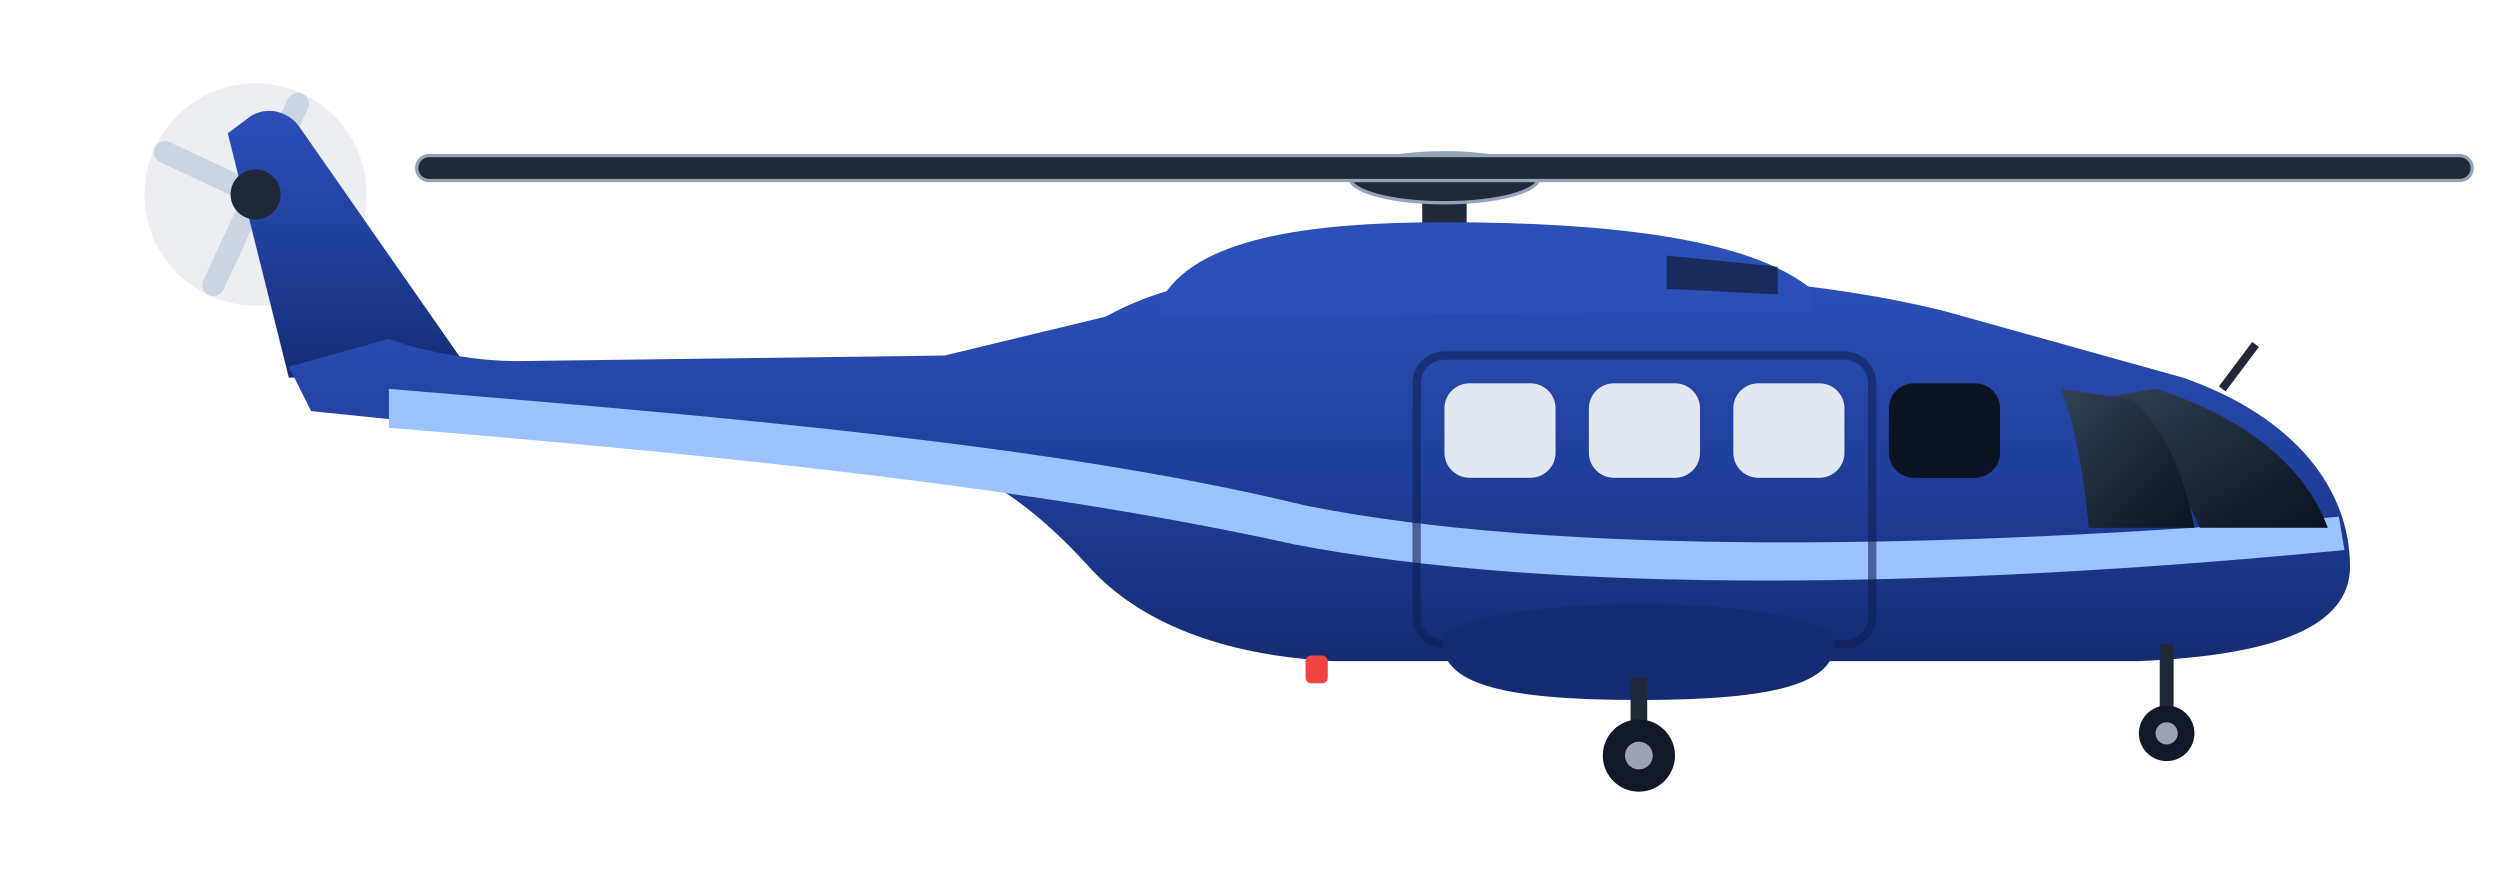
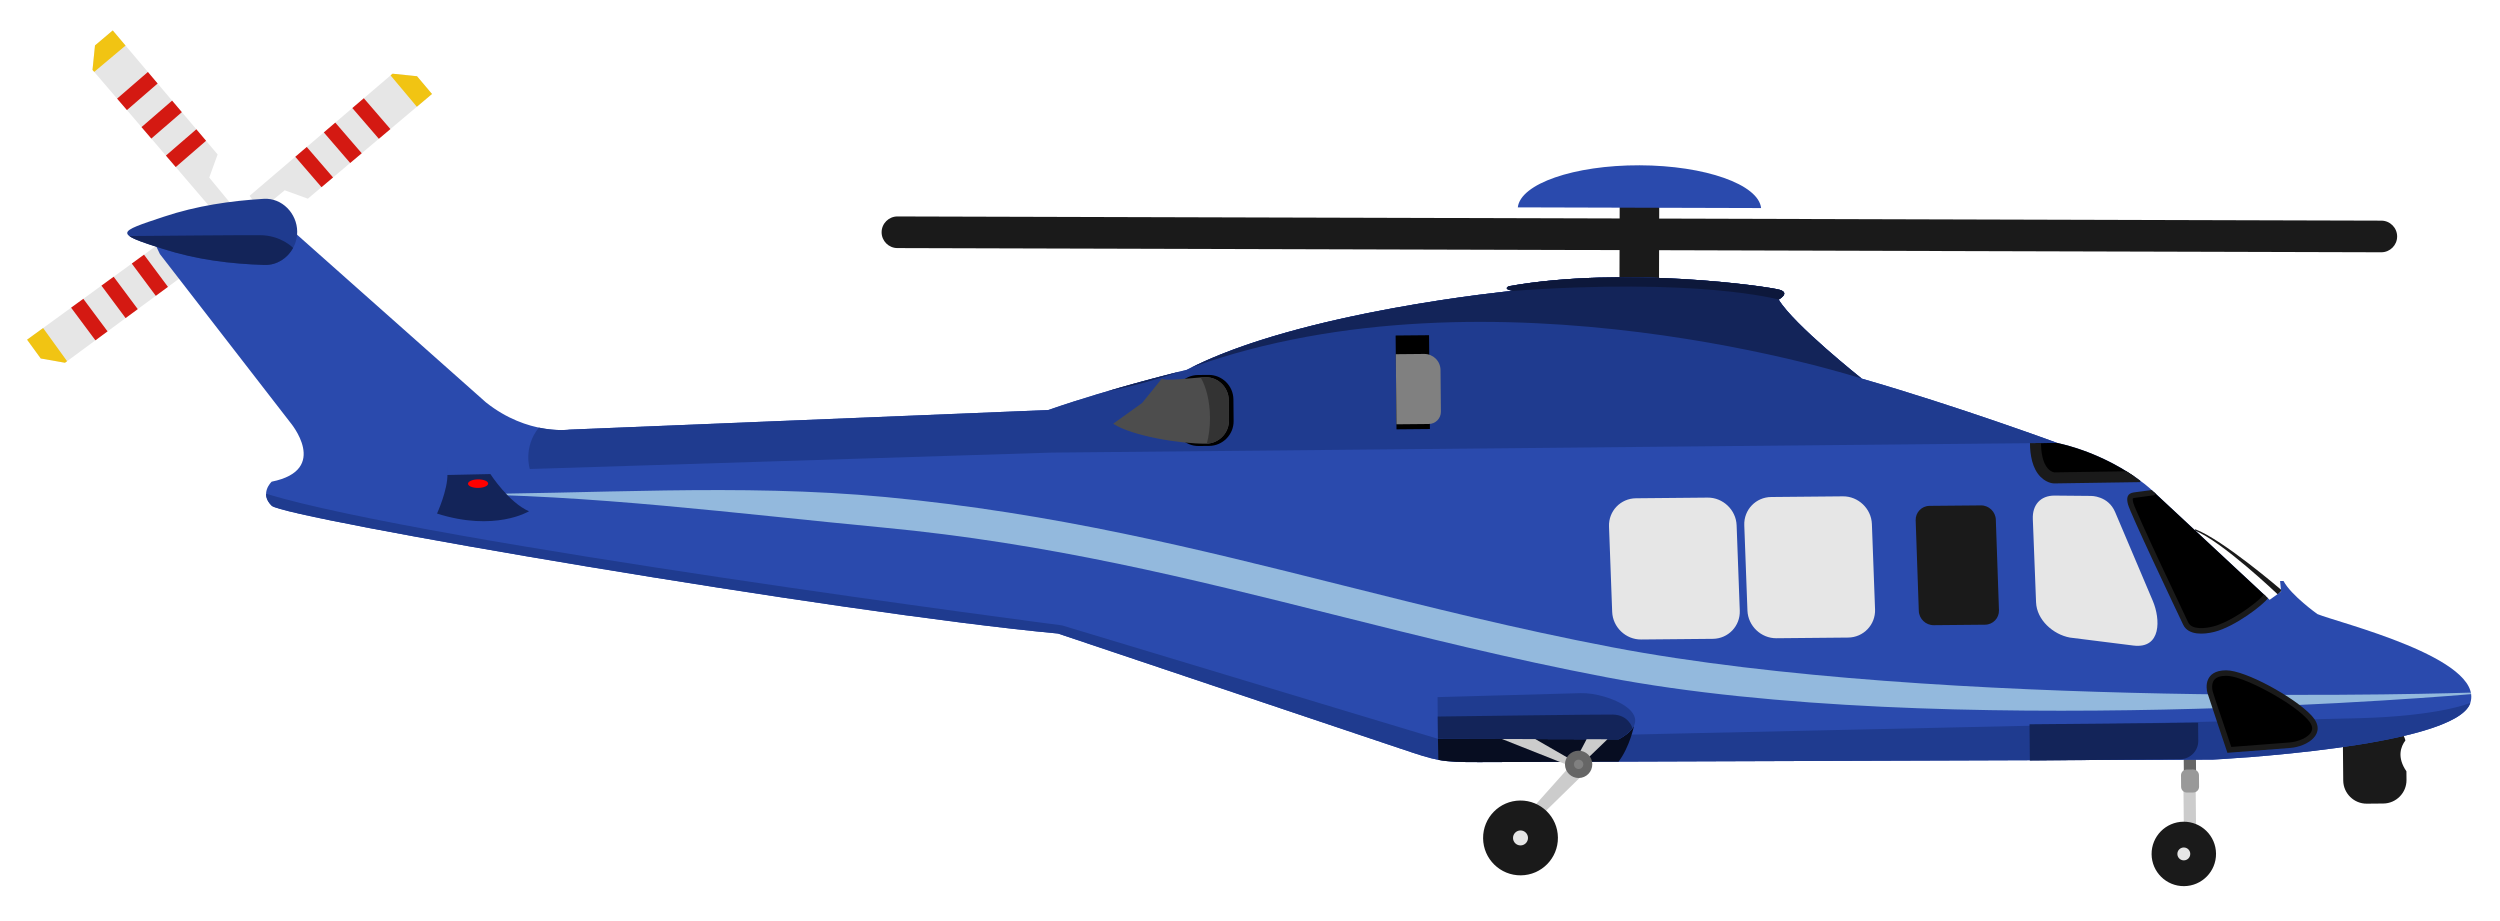
- <svg xmlns="http://www.w3.org/2000/svg" viewBox="0 0 900 320" width="900" height="320">
-   <defs>
-     <linearGradient id="body" x1="0" y1="0" x2="0" y2="1">
-       <stop offset="0" stop-color="#2d4fb8" />
-       <stop offset=".55" stop-color="#1f3d99" />
-       <stop offset="1" stop-color="#162c72" />
-     </linearGradient>
-     <linearGradient id="glass" x1="0" y1="0" x2="1" y2="1">
-       <stop offset="0" stop-color="#334155" />
-       <stop offset="1" stop-color="#0b1220" />
-     </linearGradient>
-   </defs>
-   <g transform="translate(92 70)">
-     <circle r="40" fill="#94a3b8" opacity=".18" />
-     <rect x="-4" y="-40" width="8" height="80" rx="4" fill="#cbd5e1" transform="rotate(25)" />
-     <rect x="-4" y="-40" width="8" height="80" rx="4" fill="#cbd5e1" transform="rotate(-65)" />
+ <svg xmlns="http://www.w3.org/2000/svg" viewBox="-26 28 652 240" width="652" height="240">
+   <g transform="translate(-170 -232) translate(489 344) scale(-1 1) translate(-489 -344) translate(170 232)">
+     <g transform="translate(19 35.2756)">
+       <g transform="translate(19 35.2756)">
+         <polygon points="203.57 5.193 193.257 5.222 193.34 34.545 203.653 34.516" fill="#1A1A1A" />
+         <path d="M391.939,13.899 L4.941,14.993 C2.672,15 0.821,16.861 0.827,19.13 C0.834,21.399 2.695,23.25 4.964,23.243 L391.963,22.148 C394.231,22.142 396.082,20.28 396.076,18.012 C396.069,15.743 394.208,13.892 391.939,13.899" fill="#1A1A1A" />
+         <path d="M198.4,0.557 C181.296,0.606 167.367,5.556 166.707,11.71 L230.157,11.53 C229.463,5.381 215.505,0.509 198.4,0.557" fill="#2A4AAD" />
+       </g>
+       <polygon points="72.364 198.652 75.552 198.681 75.463 208.197 72.275 208.167" fill="#CCCCCC" />
+       <path d="M75.513,210.054 C72.545,210.026 70.116,212.41 70.088,215.378 C70.061,218.346 72.444,220.774 75.412,220.802 C78.38,220.83 80.808,218.446 80.836,215.479 C80.864,212.51 78.481,210.082 75.513,210.054" fill="#808080" />
+       <path d="M75.507,210.711 C72.902,210.687 70.77,212.779 70.745,215.384 C70.721,217.989 72.813,220.121 75.418,220.145 C78.023,220.169 80.155,218.077 80.179,215.472 C80.204,212.867 78.112,210.736 75.507,210.711 Z M75.492,212.28 C73.753,212.264 72.331,213.66 72.315,215.399 C72.299,217.137 73.694,218.559 75.433,218.575 C77.171,218.592 78.594,217.196 78.61,215.458 C78.626,213.719 77.23,212.297 75.492,212.28 Z" fill="#E6E6E6" />
+       <path d="M75.541,207.026 C70.901,206.982 67.103,210.709 67.06,215.349 C67.016,219.99 70.743,223.787 75.384,223.831 C80.024,223.874 83.821,220.147 83.865,215.507 C83.908,210.866 80.181,207.069 75.541,207.026 Z M75.502,211.21 C73.173,211.189 71.267,213.059 71.245,215.388 C71.223,217.718 73.094,219.624 75.423,219.646 C77.752,219.668 79.658,217.797 79.68,215.468 C79.702,213.138 77.831,211.232 75.502,211.21 Z" fill="#1A1A1A" />
+       <path d="M75.478,213.745 C74.549,213.737 73.788,214.483 73.78,215.412 C73.771,216.341 74.517,217.102 75.447,217.111 C76.376,217.119 77.136,216.373 77.145,215.444 C77.153,214.514 76.407,213.754 75.478,213.745" fill="#E6E6E6" />
+       <polygon points="72.315 188.9 75.502 188.93 75.446 194.93 72.259 194.9" fill="#666666" />
+       <path d="M73.022,193.407 L74.71,193.423 C75.535,193.431 76.204,194.112 76.196,194.937 L76.168,197.937 C76.16,198.762 75.479,199.43 74.654,199.423 L72.966,199.407 C72.141,199.399 71.473,198.718 71.48,197.893 L71.509,194.893 C71.516,194.068 72.197,193.399 73.022,193.407" fill="#999999" />
+       <path d="M23.618,181.283 L27.93,181.324 C31.282,181.355 33.998,184.123 33.967,187.474 L33.884,196.286 C33.853,199.638 31.085,202.354 27.734,202.322 L23.421,202.282 C20.07,202.251 17.354,199.483 17.385,196.132 L17.406,193.883 C19.919,190.227 18.898,187.458 17.67,185.821 C18.368,183.195 20.784,181.256 23.618,181.283" fill="#1A1A1A" />
+       <path d="M49.898,146.69 C49.941,146.651 65.294,133.452 72.488,130.747 L72.619,131.097 C65.7,133.698 50.956,147.75 50.913,147.79 L49.898,146.69 Z" fill="#1A1A1A" />
+       <polygon points="637.935 81.314 634.373 86.211 628.055 87.327 588.578 58.239 591.077 54.241 597.816 59.025 603.676 56.403" fill="#E6E6E6" />
+       <path d="M620.12,81.48 L616.95,79.144 L623.271,70.651 L626.456,72.967 L620.12,81.48 Z M612.244,75.677 L609.074,73.341 L615.358,64.898 L618.543,67.214 L612.244,75.677 Z M604.368,69.874 L601.198,67.538 L607.445,59.144 L610.63,61.46 L604.368,69.874 Z" fill="#D41912" />
+       <polygon points="637.935 81.314 634.373 86.211 628.055 87.327 627.506 86.923 633.755 78.275" fill="#F1C413" />
+       <polygon points="615.598 0.662 620.222 4.572 620.872 10.955 588.971 48.196 585.167 45.411 590.431 39.04 588.246 33.004" fill="#E6E6E6" />
+       <path d="M614.46,18.441 L611.898,21.431 L603.891,14.505 L606.434,11.498 L614.46,18.441 Z M608.095,25.87 L605.534,28.861 L597.573,21.976 L600.116,18.968 L608.095,25.87 Z M601.731,33.3 L599.169,36.29 L591.255,29.445 L593.798,26.439 L601.731,33.3 Z" fill="#D41912" />
+       <polygon points="615.598 0.662 620.222 4.572 620.872 10.955 620.429 11.473 612.261 4.608" fill="#F1C413" />
+       <polygon points="532.336 17.233 536.241 12.605 542.623 11.945 579.907 43.796 577.127 47.604 570.749 42.349 564.715 44.542" fill="#E6E6E6" />
+       <path d="M550.117,18.348 L553.111,20.906 L546.196,28.922 L543.185,26.383 L550.117,18.348 Z M557.555,24.702 L560.549,27.26 L553.674,35.23 L550.664,32.691 L557.555,24.702 Z M564.994,31.056 L567.987,33.614 L561.153,41.537 L558.143,38.998 L564.994,31.056 Z" fill="#D41912" />
+       <polygon points="532.336 17.233 536.241 12.605 542.623 11.945 543.141 12.388 536.287 20.565" fill="#F1C413" />
+       <path d="M67.917,190.827 C67.917,190.827 4.474,187.7 0.739,176.04 C-2.995,164.379 35.344,155.081 40.615,152.881 C40.615,152.881 47.458,148.022 49.462,144.244 L50.353,144.252 L50.093,147.016 L53.074,149.153 L84.096,120.286 C84.096,120.286 93.271,111.653 108.492,108.233 C108.492,108.233 134.271,98.725 159.465,91.46 C159.465,91.46 177.27,77.329 181.128,70.85 C181.128,70.85 178.049,69.18 180.823,68.315 C183.597,67.451 221.501,62.017 251.453,67.36 C251.453,67.36 253.274,68.081 250.457,68.57 C250.457,68.57 306.237,73.922 335.533,89.197 C335.533,89.197 354.428,93.687 371.623,99.661 L496.456,104.769 C496.456,104.769 507.316,106.371 518.273,97.661 L568.852,52.758 L609.909,53.611 L605.112,55.162 L603.294,58.989 L569.319,102.876 C569.319,102.876 558.796,115.247 574.143,118.344 C574.143,118.344 577.442,121.422 574.131,124.626 C570.82,127.829 425.921,152.674 369.056,157.953 C339.378,167.926 309.7,177.899 280.023,187.873 C270.266,191.151 269.344,191.518 259.052,191.483 L67.917,190.827 Z" fill="#2A4AAD" />
+       <path d="M67.917,190.827 C67.917,190.827 4.474,187.7 0.739,176.04 C0.739,176.04 8.542,179.458 29.725,180.031 C50.909,180.605 269.986,185.409 269.986,185.409 L368.03,155.825 C368.03,155.825 533.353,134.335 575.606,121.499 C575.623,122.448 575.264,123.529 574.131,124.626 C570.82,127.829 425.921,152.674 369.056,157.953 C339.378,167.926 309.7,177.899 280.023,187.873 C270.266,191.151 269.344,191.518 259.052,191.483 L67.917,190.827 Z" fill="#1F3B8F" />
+       <path d="M269.88,190.894 C267.098,191.414 264.288,191.501 259.052,191.483 L222.879,191.359 C219.933,187.49 218.834,181.961 218.834,181.961 L218.838,181.961 C219.365,183.111 220.613,184.314 222.826,185.529 L269.986,185.409 L269.88,190.894 Z" fill="#070D21" />
+       <path d="M54.07,148.226 L83.324,121.004 L83.341,121.022 L83.513,121.194 L88.405,121.862 C89.733,122.044 89.625,122.951 89.333,124.055 C89.174,124.658 88.824,125.419 88.579,125.998 C88.049,127.252 87.494,128.497 86.935,129.739 C85.378,133.202 83.777,136.649 82.17,140.09 C79.792,145.183 77.389,150.264 74.978,155.341 C73.788,157.848 69.859,157.368 67.675,156.819 C65.696,156.322 63.652,155.297 61.893,154.274 C60.139,153.254 58.424,152.087 56.828,150.832 C56.072,150.237 54.659,149.114 54.114,148.326 C54.096,148.299 54.082,148.265 54.07,148.226" fill="#000000" />
+       <path d="M53.522,148.737 L54.77,147.574 C54.755,147.747 54.754,147.894 54.772,148.007 C55.31,148.715 56.619,149.751 57.274,150.266 C58.842,151.5 60.53,152.648 62.255,153.652 C63.952,154.639 65.94,155.641 67.851,156.121 C69.628,156.568 73.335,157.123 74.328,155.032 C76.738,149.956 79.14,144.877 81.518,139.785 C83.123,136.347 84.722,132.904 86.279,129.443 C86.835,128.207 87.388,126.966 87.916,125.717 C88.145,125.175 88.488,124.435 88.638,123.871 C88.692,123.663 88.864,122.907 88.749,122.703 C88.675,122.635 88.4,122.588 88.308,122.576 L83.174,121.874 L82.831,121.53 L82.796,121.495 L83.852,120.514 L88.503,121.149 C90.189,121.379 90.486,122.511 90.03,124.239 C89.377,126.709 78.007,150.642 75.629,155.65 C74.26,158.532 70.129,158.179 67.5,157.518 C62.075,156.154 54.681,150.41 53.522,148.737" fill="#1A1A1A" />
+       <path d="M88.279,117.043 C92.38,114.227 99.343,110.289 108.492,108.233 L114.144,108.288 C114.073,117.227 109.267,117.361 109.267,117.361 L88.279,117.043 Z" fill="#000000" />
+       <path d="M108.492,108.233 C108.492,108.233 134.271,98.725 159.465,91.46 C159.465,91.46 177.27,77.329 181.128,70.85 C181.128,70.85 178.049,69.18 180.823,68.315 C183.597,67.451 221.501,62.017 251.453,67.36 C251.453,67.36 253.274,68.081 250.457,68.57 C250.457,68.57 306.237,73.922 335.533,89.197 C335.533,89.197 354.428,93.687 371.623,99.661 L496.456,104.769 C496.456,104.769 499.725,105.251 504.485,104.248 C508.651,109.506 506.827,115.04 506.827,115.04 L370.736,110.764 L108.492,108.233 Z" fill="#1F3B8F" />
+       <path d="M159.465,91.46 C159.465,91.46 177.27,77.329 181.128,70.85 C181.128,70.85 178.049,69.18 180.823,68.315 C183.597,67.451 221.501,62.017 251.453,67.36 C251.453,67.36 253.274,68.081 250.457,68.57 C250.457,68.57 304.721,73.778 334.315,88.578 C255.59,60.194 159.465,91.46 159.465,91.46 Z M337.376,89.647 C340.631,90.455 347.857,92.299 356.263,94.772 C350.725,93.739 344.447,92.066 337.376,89.647 Z" fill="#132459" />
+       <path d="M181.128,70.85 C181.128,70.85 178.049,69.18 180.823,68.315 C183.597,67.451 221.501,62.017 251.453,67.36 C251.453,67.36 253.274,68.081 250.457,68.57 C250.457,68.57 250.735,68.597 251.246,68.65 C201.99,65.015 181.128,70.85 181.128,70.85" fill="#0D183B" />
+       <path d="M104.942,157.581 C108.609,156.894 112.405,153.669 112.557,149.749 L113.402,128.004 C113.512,125.181 112.031,123.387 109.135,123.413 L99.671,123.5 C99.085,123.49 98.26,123.693 97.721,123.898 C96.305,124.439 95.294,125.432 94.701,126.83 L84.876,149.995 C84.469,150.956 84.165,151.985 83.977,153.012 C83.666,154.706 83.552,157.267 84.753,158.669 C85.665,159.734 87.161,159.814 88.457,159.652 L104.942,157.581 Z" fill="#000000" />
+       <path d="M93.376,126.268 L83.551,149.432 C81.529,154.199 81.274,162.004 88.637,161.08 L105.163,159.004 C109.533,158.206 113.818,154.406 113.996,149.805 L114.841,128.06 C114.979,124.501 112.928,121.938 109.121,121.974 L99.698,122.061 C99.698,122.061 95.198,121.971 93.376,126.268 Z M104.718,156.158 C107.702,155.58 110.993,152.911 111.118,149.693 L111.963,127.948 C112.041,125.947 111.208,124.834 109.148,124.853 L99.685,124.941 L99.658,124.94 C98.071,124.952 96.642,125.943 96.027,127.392 L86.202,150.557 C85.835,151.421 85.562,152.349 85.393,153.271 C85.176,154.454 84.994,156.737 85.847,157.733 C86.391,158.368 87.54,158.316 88.278,158.223 L104.718,156.158 Z" fill="#E6E6E6" />
+       <path d="M128.344,125.249 L141.749,125.375 C143.416,125.39 144.732,126.766 144.674,128.432 L143.856,152.051 C143.798,153.717 142.388,155.067 140.721,155.052 L127.316,154.926 C125.649,154.91 124.333,153.535 124.391,151.868 L125.209,128.25 C125.267,126.584 126.677,125.233 128.344,125.249" fill="#000000" />
+       <path d="M128.369,124.53 L141.774,124.655 C143.837,124.674 145.466,126.377 145.394,128.439 L144.576,152.058 C144.504,154.12 142.759,155.791 140.696,155.772 L127.29,155.646 C125.228,155.626 123.599,153.924 123.67,151.862 L124.489,128.244 C124.56,126.181 126.306,124.51 128.369,124.53 Z M128.32,125.968 L141.725,126.094 C142.996,126.106 143.999,127.155 143.955,128.425 L143.136,152.043 C143.093,153.314 142.017,154.344 140.746,154.332 L127.341,154.206 C126.07,154.194 125.067,153.145 125.111,151.875 L125.929,128.256 C125.973,126.986 127.049,125.957 128.32,125.968 Z" fill="#1A1A1A" />
+       <path d="M164.318,123.608 L183.02,123.784 C186.237,123.814 188.772,126.47 188.652,129.686 L187.827,151.945 C187.708,155.161 184.979,157.767 181.762,157.737 L163.059,157.562 C159.842,157.532 157.308,154.876 157.427,151.66 L158.252,129.401 C158.371,126.185 161.101,123.578 164.318,123.608" fill="#000000" />
+       <path d="M164.371,122.169 L183.074,122.344 C187.082,122.382 190.241,125.692 190.092,129.699 L189.267,151.958 C189.118,155.966 185.717,159.214 181.708,159.177 L163.005,159.001 C158.997,158.964 155.839,155.654 155.987,151.646 L156.812,129.387 C156.961,125.379 160.362,122.131 164.371,122.169 Z M164.265,125.048 L182.967,125.223 C185.392,125.246 187.303,127.248 187.213,129.672 L186.387,151.931 C186.298,154.355 184.24,156.32 181.815,156.297 L163.113,156.122 C160.688,156.099 158.778,154.097 158.868,151.673 L159.692,129.414 C159.782,126.99 161.84,125.025 164.265,125.048 Z" fill="#E6E6E6" />
+       <path d="M199.596,123.939 L218.299,124.115 C221.516,124.145 224.05,126.8 223.931,130.017 L223.106,152.275 C222.986,155.492 220.257,158.098 217.04,158.068 L198.338,157.893 C195.121,157.862 192.587,155.206 192.706,151.99 L193.531,129.731 C193.65,126.516 196.379,123.909 199.596,123.939" fill="#000000" />
+       <path d="M199.649,122.5 L218.352,122.675 C222.361,122.713 225.519,126.022 225.37,130.03 L224.545,152.289 C224.397,156.297 220.995,159.545 216.987,159.507 L198.284,159.332 C194.275,159.294 191.117,155.985 191.266,151.977 L192.09,129.718 C192.239,125.71 195.641,122.462 199.649,122.5 Z M199.543,125.379 L218.246,125.554 C220.671,125.577 222.581,127.579 222.491,130.003 L221.666,152.262 C221.576,154.686 219.519,156.651 217.094,156.628 L198.391,156.453 C195.966,156.43 194.056,154.428 194.146,152.004 L194.971,129.745 C195.061,127.321 197.118,125.356 199.543,125.379 Z" fill="#E6E6E6" />
+       <path d="M222.826,185.529 L269.986,185.409 L270.088,174.533 L232.783,173.497 C225.573,173.297 211.413,179.263 222.826,185.529" fill="#1F3B8F" />
+       <path d="M222.826,185.529 L269.986,185.409 L270.041,179.599 C263.732,179.513 228.254,179.032 224.412,179.082 C220.192,179.136 219.246,182.662 219.246,182.662 L219.246,182.665 C219.908,183.598 221.061,184.56 222.826,185.529" fill="#132459" />
+       <path d="M71.736,181.205 L115.703,181.617 L115.615,191.086 L76.381,190.718 C73.778,190.693 71.667,188.543 71.692,185.939 L71.736,181.205 Z" fill="#132459" />
+       <path d="M329.814,90.499 L332.573,90.525 C336.109,90.558 338.974,93.478 338.941,97.013 L338.888,102.676 C338.855,106.211 335.935,109.077 332.4,109.044 L329.64,109.018 C326.105,108.985 323.239,106.065 323.272,102.529 L323.325,96.867 C323.358,93.331 326.278,90.466 329.814,90.499" fill="#000000" />
+       <path d="M329.449,108.343 L329.452,108.343 C329.777,108.402 330.112,108.434 330.454,108.437 C337.14,108.5 349.929,106.406 354.671,103.227 L347.127,97.812 L341.937,91.388 C342.069,92.339 332.651,91.113 330.616,91.094 C327.305,91.063 324.57,93.747 324.539,97.058 L324.49,102.361 C324.462,105.33 326.616,107.834 329.449,108.343 L329.449,108.343 Z" fill="#4D4D4D" />
+       <path d="M329.449,108.343 L329.452,108.343 C329.717,108.391 329.989,108.421 330.266,108.433 C329.717,106.411 329.414,104.06 329.437,101.553 C329.476,97.374 330.416,93.645 331.861,91.164 C331.332,91.124 330.901,91.097 330.616,91.094 C327.305,91.063 324.57,93.747 324.539,97.058 L324.49,102.361 C324.462,105.33 326.616,107.834 329.449,108.343 L329.449,108.343 Z" fill="#333333" />
+     </g>
+     <g transform="translate(19 35.2756)">
+       <polygon points="272.304 80.143 281.023 80.225 280.794 104.693 272.075 104.611" fill="#000000" />
+       <path d="M273.571,85.031 L280.977,85.1 L280.806,103.38 L272.368,103.302 C270.615,103.285 269.195,101.837 269.211,100.084 L269.313,89.209 C269.335,86.889 271.251,85.009 273.571,85.031" fill="#808080" />
+       <path d="M576.195,44.577 C584.982,45.106 593.692,46.388 602.246,49.232 C614.534,53.317 615.393,53.524 602.488,57.645 C593.534,60.504 584.748,61.551 576.033,61.826 C571.292,61.976 567.445,57.864 567.489,53.121 C567.489,53.121 567.489,53.121 567.489,53.121 C567.534,48.377 571.459,44.292 576.195,44.577" fill="#1F3B8F" />
+       <path d="M611.276,54.283 C610.152,55.131 607.263,56.12 602.488,57.645 C593.534,60.504 584.748,61.551 576.033,61.826 C572.815,61.928 570.009,60.066 568.552,57.376 C568.577,57.351 571.668,54.099 577.178,54.057 C581.675,54.023 603.328,54.212 611.276,54.283" fill="#132459" />
+       <path d="M86.829,118.076 C87.792,117.364 88.999,116.526 90.436,115.636 L109.231,115.921 C109.832,115.864 110.522,115.352 110.904,114.929 C112.355,113.323 112.687,110.47 112.705,108.273 L115.585,108.301 C115.561,111.347 115.007,114.896 112.814,117.099 C111.943,117.975 110.577,118.767 109.305,118.801 L109.276,118.802 L86.825,118.461 L86.829,118.076 Z" fill="#1A1A1A" />
+       <polygon points="235.955 192.982 246.207 204.469 243.337 205.661 232.049 194.633" fill="#CCCCCC" />
+       <polygon points="253.301 185.451 233.74 193.2 225.772 185.521 231.208 185.507 234.311 191.398 244.602 185.473" fill="#CCCCCC" />
+       <path d="M233.325,188.504 C235.292,188.523 236.872,190.132 236.854,192.1 C236.835,194.067 235.226,195.647 233.258,195.629 C231.291,195.61 229.71,194 229.729,192.033 C229.747,190.066 231.357,188.485 233.325,188.504" fill="#666666" />
+       <path d="M233.303,190.848 C233.976,190.854 234.516,191.405 234.51,192.078 C234.504,192.751 233.953,193.291 233.28,193.285 C232.607,193.279 232.067,192.728 232.073,192.055 C232.079,191.382 232.63,190.842 233.303,190.848" fill="#808080" />
+       <path d="M248.511,205.018 C245.065,204.985 242.245,207.753 242.212,211.199 C242.18,214.645 244.948,217.465 248.394,217.497 C251.84,217.53 254.66,214.762 254.692,211.316 C254.724,207.87 251.957,205.05 248.511,205.018" fill="#808080" />
+       <path d="M248.504,205.78 C245.479,205.752 243.004,208.181 242.975,211.206 C242.947,214.231 245.376,216.706 248.401,216.734 C251.426,216.763 253.901,214.333 253.929,211.309 C253.958,208.284 251.528,205.809 248.504,205.78 Z M248.486,207.603 C246.468,207.584 244.817,209.205 244.798,211.223 C244.779,213.242 246.399,214.893 248.418,214.912 C250.436,214.931 252.088,213.31 252.107,211.292 C252.126,209.273 250.505,207.622 248.486,207.603 Z" fill="#E6E6E6" />
+       <path d="M248.544,201.501 C243.155,201.451 238.746,205.778 238.696,211.166 C238.646,216.554 242.973,220.963 248.361,221.013 C253.749,221.064 258.158,216.737 258.208,211.349 C258.259,205.961 253.932,201.552 248.544,201.501 Z M248.498,206.36 C245.793,206.335 243.58,208.507 243.555,211.211 C243.53,213.916 245.702,216.129 248.406,216.155 C251.111,216.18 253.324,214.008 253.349,211.303 C253.375,208.599 251.203,206.386 248.498,206.36 Z" fill="#1A1A1A" />
+       <path d="M248.47,209.304 C247.392,209.294 246.509,210.16 246.498,211.239 C246.488,212.318 247.355,213.201 248.434,213.211 C249.513,213.221 250.396,212.355 250.406,211.276 C250.416,210.197 249.549,209.314 248.47,209.304" fill="#E6E6E6" />
+       <path d="M0.598,173.355 C0.996,173.379 138.713,177.936 224.7,161.501 C249.475,156.768 272.416,151.009 295.071,145.322 C332.887,135.829 369.911,126.534 414.056,122.352 C452.249,118.735 490.817,121.648 529.167,121.588 C491.08,121.648 452.726,126.704 414.794,130.297 C371.231,134.424 334.507,143.643 296.998,153.059 C274.297,158.758 251.308,164.529 226.19,169.327 C139.169,185.961 0.945,173.785 0.544,173.761 L0.598,173.355 Z" fill="#93B9DD" />
+       <path d="M507.03,126.06 C507.03,126.06 515.887,131.486 531.026,126.659 C531.026,126.659 528.178,120.445 528.311,116.274 C528.444,112.103 528.306,116.601 528.306,116.601 L517.106,116.357 C517.106,116.357 512.302,123.812 507.03,126.06" fill="#132459" />
+       <path d="M520.327,117.745 C521.777,117.759 522.947,118.268 522.941,118.883 C522.936,119.498 521.755,119.985 520.306,119.972 C518.856,119.958 517.686,119.449 517.692,118.834 C517.697,118.219 518.877,117.732 520.327,117.745" fill="#FF0000" />
+       <path d="M63.586,188.292 C64.406,185.854 65.227,183.417 66.045,180.978 C66.898,178.433 67.849,175.807 68.609,173.239 C68.873,172.345 68.869,171.159 68.513,170.295 C67.84,168.664 66.074,168.274 64.472,168.259 C61.147,168.228 55.058,171.328 52.182,172.952 C49.1,174.693 45.069,177.244 42.658,179.847 C38.804,184.009 43.941,186.772 47.754,187.067 L63.586,188.292 Z" fill="#000000" />
+       <path d="M64.09,189.053 L47.699,187.785 C43.212,187.439 37.827,184.006 42.13,179.358 C46.513,174.625 59.398,167.491 64.479,167.539 C70.198,167.592 69.686,172.135 69.299,173.444 C68.912,174.753 64.09,189.053 64.09,189.053 Z M63.082,187.53 C63.843,185.27 64.604,183.011 65.362,180.749 C66.213,178.212 67.161,175.595 67.918,173.035 C68.135,172.3 68.141,171.28 67.847,170.57 C67.3,169.243 65.742,168.991 64.465,168.979 C61.315,168.949 55.266,172.037 52.536,173.579 C49.526,175.279 45.541,177.794 43.186,180.336 C42.502,181.075 41.745,182.153 42.072,183.218 C42.669,185.164 45.969,186.207 47.81,186.35 L63.082,187.53 Z" fill="#1A1A1A" />
+     </g>
  </g>
-   <path d="M168 132 L108 46 C104 40 96 38 90 42 L82 48 L104 136 Z" fill="url(#body)" />
-   <circle cx="92" cy="70" r="9" fill="#1f2937" />
-   <path d="M200 146 L262 140 L266 150 L204 158 Z" fill="#162c72" />
-   <rect x="512" y="64" width="16" height="34" rx="4" fill="#1f2937" />
-   <ellipse cx="520" cy="64" rx="34" ry="9" fill="#1f2937" stroke="#94a3b8" stroke-width="1.2" />
-   <rect x="150" y="56" width="740" height="9" rx="4.5" fill="#1f2937" stroke="#94a3b8" stroke-width="1.2" />
-   <path d="M846 204 C846 176 826 150 786 136 L700 112 C660 102 610 98 560 98 L470 98 C440 98 416 104 398 114 L340 128 L186 130 C170 130 150 126 140 122 L104 132 L112 148 L190 156 L330 164 C352 168 372 182 392 204 C410 224 440 236 480 238 L770 238 C818 236 846 226 846 204 Z" fill="url(#body)" />
-   <path d="M418 108 C430 86 470 80 520 80 C580 80 630 86 652 104 L652 112 L418 114 Z" fill="#2d4fb8" />
-   <path d="M600 92 L640 96 L640 106 L600 104 Z" fill="#0b1220" opacity=".6" />
-   <path d="M140 140 C260 150 380 160 470 182 C560 200 700 198 842 186 L844 198 C700 212 560 214 466 196 C376 176 262 164 140 154 Z" fill="#9cc3ff" />
-   <path d="M776 140 C808 150 830 168 838 190 L792 190 C784 172 772 156 752 144 Z" fill="url(#glass)" />
-   <path d="M742 140 L768 144 C780 156 786 170 790 190 L752 190 C750 172 748 156 742 140 Z" fill="url(#glass)" />
-   <rect x="520" y="138" width="40" height="34" rx="9" fill="#e2e8f0" />
-   <rect x="572" y="138" width="40" height="34" rx="9" fill="#e2e8f0" />
-   <rect x="624" y="138" width="40" height="34" rx="9" fill="#e2e8f0" />
-   <rect x="680" y="138" width="40" height="34" rx="9" fill="#0b1220" />
-   <rect x="510" y="128" width="164" height="104" rx="10" fill="none" stroke="#0f1f55" stroke-width="3" opacity=".6" />
-   <path d="M520 228 C540 214 640 214 660 228 C664 246 640 252 590 252 C540 252 516 246 520 228 Z" fill="#162c72" />
-   <line x1="590" y1="244" x2="590" y2="262" stroke="#1f2937" stroke-width="6" />
-   <circle cx="590" cy="272" r="13" fill="#111827" />
-   <circle cx="590" cy="272" r="5" fill="#9ca3af" />
-   <line x1="780" y1="232" x2="780" y2="256" stroke="#1f2937" stroke-width="5" />
-   <circle cx="780" cy="264" r="10" fill="#111827" />
-   <circle cx="780" cy="264" r="4" fill="#9ca3af" />
-   <rect x="470" y="236" width="8" height="10" rx="2" fill="#ef4444" />
-   <path d="M800 140 L812 124" stroke="#1f2937" stroke-width="3" />
</svg>
